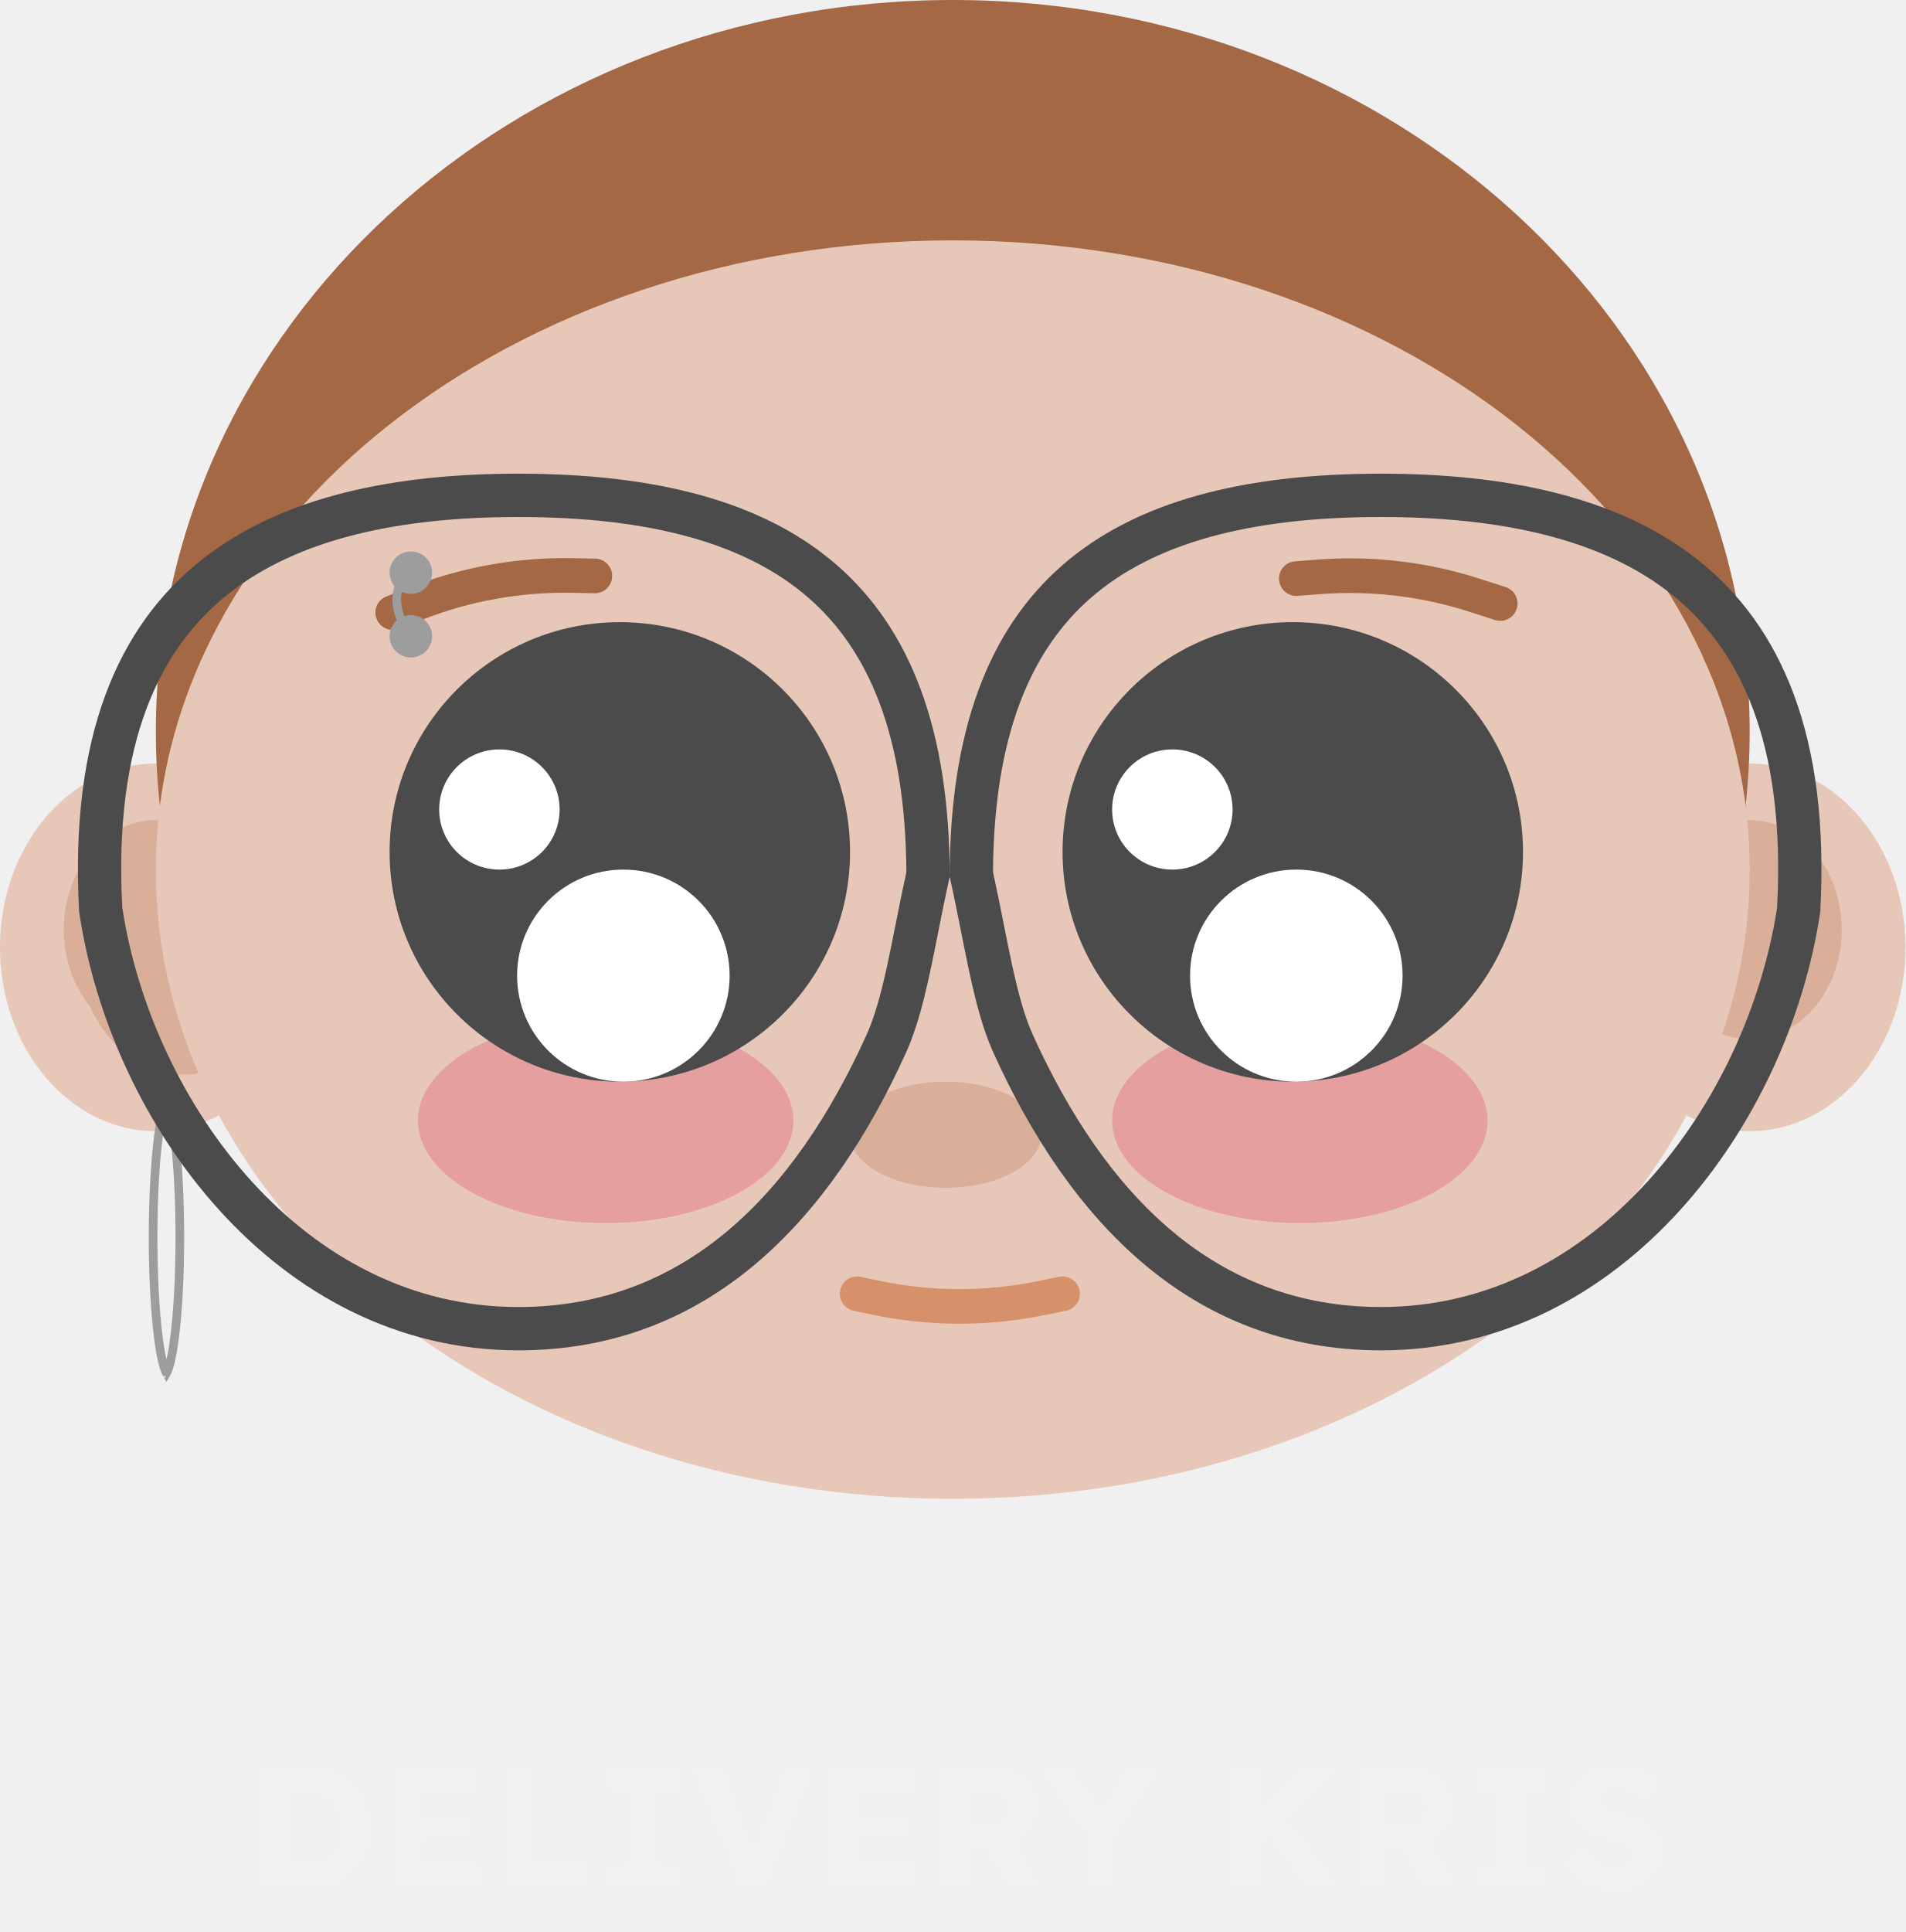
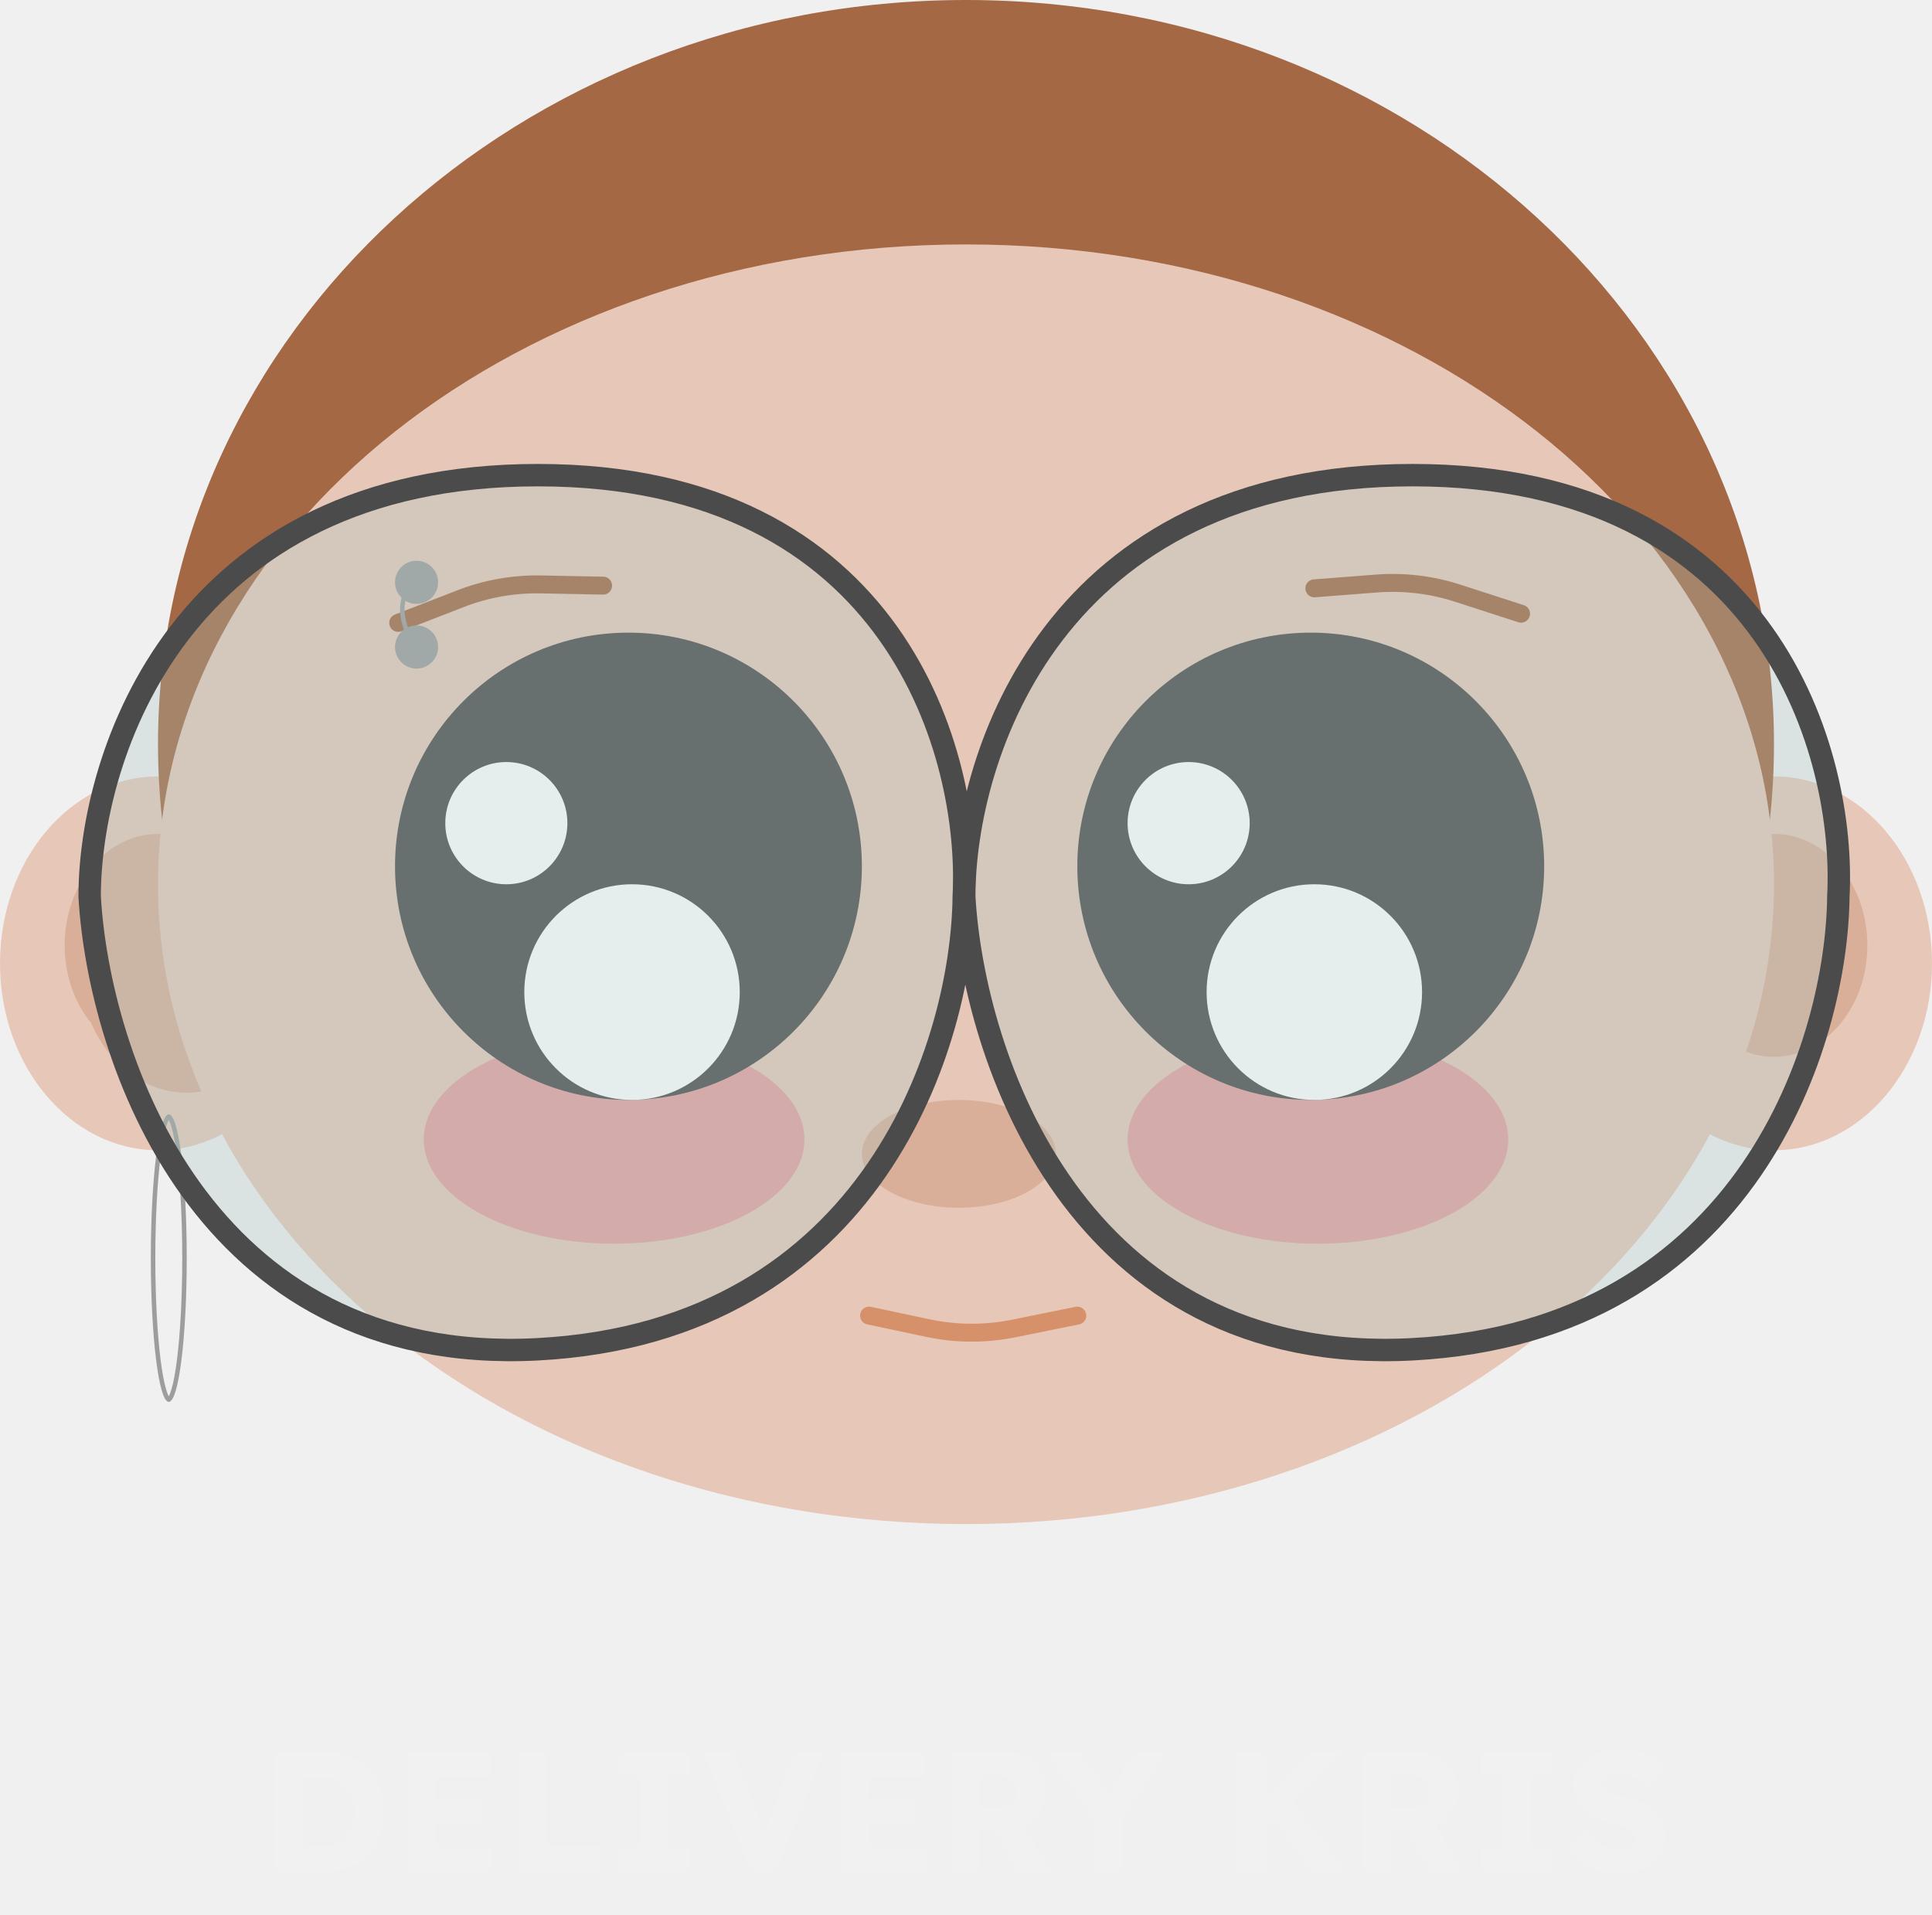
- <svg xmlns="http://www.w3.org/2000/svg" width="220" height="223" viewBox="0 0 220 223" fill="none">
-   <path d="M29.965 218V204H35.825C36.852 204 37.792 204.173 38.645 204.52C39.498 204.853 40.232 205.333 40.845 205.96C41.472 206.587 41.952 207.327 42.285 208.18C42.618 209.033 42.785 209.973 42.785 211C42.785 212.027 42.618 212.973 42.285 213.84C41.952 214.693 41.472 215.433 40.845 216.06C40.232 216.673 39.498 217.153 38.645 217.5C37.792 217.833 36.852 218 35.825 218H29.965ZM33.365 215.68L32.905 215H35.725C36.285 215 36.785 214.907 37.225 214.72C37.665 214.52 38.038 214.247 38.345 213.9C38.665 213.553 38.912 213.133 39.085 212.64C39.258 212.147 39.345 211.6 39.345 211C39.345 210.4 39.258 209.853 39.085 209.36C38.912 208.867 38.665 208.447 38.345 208.1C38.038 207.753 37.665 207.487 37.225 207.3C36.785 207.1 36.285 207 35.725 207H32.845L33.365 206.36V215.68ZM45.414 218V204H55.174V206.9H48.714V215.1H55.374V218H45.414ZM47.014 212.26V209.5H54.274V212.26H47.014ZM58.305 218V204H61.705V215H67.945V218H58.305ZM70.212 218V215.14H72.572V206.86H70.212V204H78.352V206.86H75.972V215.14H78.352V218H70.212ZM85.506 218L79.906 204H83.446L86.146 211.14C86.306 211.553 86.439 211.913 86.546 212.22C86.666 212.527 86.766 212.813 86.846 213.08C86.939 213.347 87.019 213.62 87.086 213.9C87.166 214.167 87.253 214.473 87.346 214.82H86.726C86.833 214.367 86.939 213.967 87.046 213.62C87.153 213.26 87.273 212.893 87.406 212.52C87.54 212.133 87.706 211.673 87.906 211.14L90.506 204H93.986L88.346 218H85.506ZM95.825 218V204H105.584V206.9H99.124V215.1H105.784V218H95.825ZM97.424 212.26V209.5H104.684V212.26H97.424ZM108.715 218V204H115.015C115.908 204 116.715 204.193 117.435 204.58C118.168 204.967 118.742 205.5 119.155 206.18C119.568 206.847 119.775 207.607 119.775 208.46C119.775 209.34 119.568 210.133 119.155 210.84C118.742 211.533 118.175 212.08 117.455 212.48C116.735 212.88 115.922 213.08 115.015 213.08H111.955V218H108.715ZM116.475 218L112.915 211.68L116.395 211.18L120.355 218H116.475ZM111.955 210.48H114.715C115.062 210.48 115.362 210.407 115.615 210.26C115.882 210.1 116.082 209.88 116.215 209.6C116.362 209.32 116.435 209 116.435 208.64C116.435 208.28 116.355 207.967 116.195 207.7C116.035 207.42 115.802 207.207 115.495 207.06C115.202 206.913 114.842 206.84 114.415 206.84H111.955V210.48ZM125.382 218V211.02L125.522 212L119.862 204H123.722L128.042 210.2L126.282 210.14L130.182 204H133.922L128.502 212.22L128.802 210.86V218H125.382ZM144.437 213.9L143.557 211.04L150.497 204H154.517L144.437 213.9ZM141.957 218V204H145.357V218H141.957ZM150.937 218L145.737 211.16L148.037 209.18L154.897 218H150.937ZM156.742 218V204H163.042C163.936 204 164.742 204.193 165.462 204.58C166.196 204.967 166.769 205.5 167.182 206.18C167.596 206.847 167.802 207.607 167.802 208.46C167.802 209.34 167.596 210.133 167.182 210.84C166.769 211.533 166.202 212.08 165.482 212.48C164.762 212.88 163.949 213.08 163.042 213.08H159.982V218H156.742ZM164.502 218L160.942 211.68L164.422 211.18L168.382 218H164.502ZM159.982 210.48H162.742C163.089 210.48 163.389 210.407 163.642 210.26C163.909 210.1 164.109 209.88 164.242 209.6C164.389 209.32 164.462 209 164.462 208.64C164.462 208.28 164.382 207.967 164.222 207.7C164.062 207.42 163.829 207.207 163.522 207.06C163.229 206.913 162.869 206.84 162.442 206.84H159.982V210.48ZM170.505 218V215.14H172.865V206.86H170.505V204H178.645V206.86H176.265V215.14H178.645V218H170.505ZM186.519 218.2C185.599 218.2 184.766 218.093 184.019 217.88C183.286 217.653 182.632 217.333 182.059 216.92C181.486 216.493 180.972 215.993 180.519 215.42L182.579 213.08C183.246 213.973 183.912 214.573 184.579 214.88C185.259 215.187 185.959 215.34 186.679 215.34C187.039 215.34 187.366 215.293 187.659 215.2C187.952 215.107 188.179 214.973 188.339 214.8C188.499 214.613 188.579 214.387 188.579 214.12C188.579 213.92 188.526 213.74 188.419 213.58C188.326 213.42 188.192 213.28 188.019 213.16C187.846 213.04 187.639 212.933 187.399 212.84C187.159 212.733 186.906 212.647 186.639 212.58C186.372 212.5 186.099 212.433 185.819 212.38C185.046 212.207 184.372 211.993 183.799 211.74C183.226 211.487 182.746 211.18 182.359 210.82C181.986 210.447 181.706 210.027 181.519 209.56C181.332 209.08 181.239 208.547 181.239 207.96C181.239 207.333 181.379 206.76 181.659 206.24C181.952 205.707 182.339 205.253 182.819 204.88C183.312 204.493 183.879 204.2 184.519 204C185.159 203.787 185.826 203.68 186.519 203.68C187.439 203.68 188.226 203.78 188.879 203.98C189.546 204.167 190.112 204.44 190.579 204.8C191.059 205.16 191.466 205.593 191.799 206.1L189.699 208.12C189.419 207.773 189.112 207.487 188.779 207.26C188.459 207.033 188.112 206.86 187.739 206.74C187.379 206.62 187.006 206.56 186.619 206.56C186.219 206.56 185.872 206.613 185.579 206.72C185.299 206.813 185.079 206.953 184.919 207.14C184.759 207.313 184.679 207.527 184.679 207.78C184.679 208.007 184.746 208.2 184.879 208.36C185.012 208.52 185.192 208.667 185.419 208.8C185.646 208.92 185.906 209.027 186.199 209.12C186.492 209.2 186.799 209.267 187.119 209.32C187.852 209.467 188.512 209.66 189.099 209.9C189.699 210.14 190.212 210.433 190.639 210.78C191.079 211.127 191.412 211.54 191.639 212.02C191.879 212.487 191.999 213.033 191.999 213.66C191.999 214.633 191.759 215.46 191.279 216.14C190.812 216.807 190.166 217.32 189.339 217.68C188.526 218.027 187.586 218.2 186.519 218.2Z" fill="#F1F1F1" />
-   <ellipse cx="202.007" cy="109.349" rx="17.993" ry="21.217" fill="#E7C8B8" />
-   <ellipse cx="17.993" cy="109.349" rx="17.993" ry="21.217" fill="#E7C8B8" />
-   <ellipse cx="202.007" cy="107.309" rx="10.632" ry="12.649" fill="#DAAF99" />
-   <ellipse cx="17.993" cy="107.309" rx="10.632" ry="12.649" fill="#DAAF99" />
-   <ellipse cx="21.264" cy="109.349" rx="12.268" ry="14.689" fill="#DAAF99" />
-   <ellipse cx="110" cy="84.46" rx="92.007" ry="84.46" fill="#A56845" />
-   <ellipse cx="110" cy="100.373" rx="92.007" ry="72.627" fill="#E7C8B8" />
-   <ellipse cx="109.182" cy="130.974" rx="11.041" ry="6.12" fill="#DAAF99" />
-   <path d="M20.764 142.807C20.764 147.299 20.536 151.358 20.169 154.285C19.985 155.752 19.769 156.916 19.536 157.703C19.424 158.081 19.315 158.346 19.219 158.511C19.123 158.346 19.015 158.081 18.903 157.703C18.67 156.916 18.453 155.752 18.27 154.285C17.903 151.358 17.675 147.299 17.675 142.807C17.675 138.314 17.903 134.255 18.27 131.328C18.453 129.861 18.67 128.698 18.903 127.91C19.015 127.532 19.123 127.267 19.219 127.103C19.315 127.267 19.424 127.532 19.536 127.91C19.769 128.698 19.985 129.861 20.169 131.328C20.536 134.255 20.764 138.314 20.764 142.807ZM19.113 158.655C19.113 158.655 19.115 158.653 19.118 158.651C19.115 158.654 19.113 158.655 19.113 158.655ZM19.321 158.651C19.324 158.653 19.325 158.655 19.325 158.655C19.325 158.655 19.324 158.654 19.321 158.651ZM19.325 126.958C19.325 126.959 19.324 126.96 19.321 126.962C19.324 126.959 19.325 126.958 19.325 126.958ZM19.118 126.962C19.115 126.96 19.113 126.959 19.113 126.958C19.113 126.958 19.115 126.959 19.118 126.962Z" stroke="#9D9D9D" />
-   <ellipse cx="150.074" cy="129.342" rx="21.673" ry="11.832" fill="#E69F9F" />
-   <ellipse cx="69.926" cy="129.342" rx="21.673" ry="11.832" fill="#E69F9F" />
-   <path fill-rule="evenodd" clip-rule="evenodd" d="M59.846 150.863C47.528 150.863 37.027 145.13 29.049 136.351C21.081 127.582 15.828 115.959 14.119 104.76C13.104 85.665 18.461 74.873 26.265 68.63C34.4 62.123 46.249 59.675 59.846 59.675C75.171 59.675 86.178 62.757 93.345 69.003C100.291 75.056 104.55 84.9 104.645 100.665C104.229 102.56 103.862 104.384 103.52 106.102L103.403 106.691L103.403 106.691C103.069 108.367 102.759 109.924 102.437 111.406C101.71 114.748 100.987 117.371 100.037 119.467C91.681 137.901 79.022 150.863 59.846 150.863ZM59.846 155.863C31.841 155.863 12.761 129.663 9.139 105.269C6.876 64.613 31.841 54.675 59.846 54.675C91.537 54.675 109.646 67.323 109.646 101.203C109.146 103.449 108.716 105.609 108.306 107.669V107.669C107.232 113.065 106.295 117.772 104.591 121.531C95.881 140.746 81.891 155.863 59.846 155.863ZM159.447 150.863C171.765 150.863 182.265 145.13 190.243 136.351C198.212 127.582 203.464 115.959 205.174 104.76C206.189 85.665 200.832 74.873 193.028 68.63C184.893 62.123 173.043 59.675 159.447 59.675C144.122 59.675 133.115 62.757 125.947 69.003C119.002 75.056 114.743 84.9 114.648 100.665C115.063 102.56 115.43 104.384 115.773 106.102L115.89 106.689C116.223 108.366 116.533 109.923 116.856 111.406C117.583 114.748 118.306 117.371 119.256 119.467C127.612 137.901 140.271 150.863 159.447 150.863ZM159.447 155.863C187.452 155.863 206.532 129.663 210.154 105.269C212.417 64.613 187.452 54.675 159.447 54.675C127.756 54.675 109.646 67.323 109.646 101.203C110.147 103.449 110.577 105.609 110.987 107.669L110.987 107.669C112.061 113.065 112.998 117.772 114.702 121.531C123.412 140.746 137.402 155.863 159.447 155.863Z" fill="#4B4B4B" />
-   <ellipse cx="149.257" cy="98.333" rx="26.58" ry="26.521" fill="#4B4B4B" />
-   <ellipse cx="149.665" cy="112.613" rx="12.268" ry="12.241" fill="white" />
-   <ellipse cx="135.353" cy="93.436" rx="6.952" ry="6.936" fill="white" />
-   <ellipse cx="71.561" cy="98.333" rx="26.58" ry="26.521" fill="#4B4B4B" />
-   <ellipse cx="71.97" cy="112.613" rx="12.268" ry="12.241" fill="white" />
-   <ellipse cx="57.658" cy="93.436" rx="6.952" ry="6.936" fill="white" />
-   <path d="M98.959 149.335L101.044 149.776C107.31 151.1 113.78 151.13 120.058 149.863L122.677 149.335" stroke="#D7916A" stroke-width="4" stroke-linecap="round" />
-   <path d="M68.677 66.476L66.118 66.426C60.006 66.307 53.931 67.38 48.233 69.586L45.341 70.705" stroke="#A56845" stroke-width="4" stroke-linecap="round" />
-   <path d="M149.665 66.783L152.219 66.586C158.312 66.115 164.439 66.836 170.255 68.71L173.207 69.661" stroke="#A56845" stroke-width="4" stroke-linecap="round" />
-   <ellipse cx="47.435" cy="73.443" rx="2.454" ry="2.448" fill="#9D9D9D" />
-   <ellipse cx="47.435" cy="66.099" rx="2.454" ry="2.448" fill="#9D9D9D" />
-   <path d="M47.435 73.443C46.208 71.947 44.491 68.302 47.435 65.691" stroke="#9D9D9D" stroke-linecap="round" />
+ <svg xmlns="http://www.w3.org/2000/svg" width="225" height="223" viewBox="0 0 225 223" fill="none">
+   <path d="M31.965 218V204H37.825C38.852 204 39.792 204.173 40.645 204.52C41.498 204.853 42.232 205.333 42.845 205.96C43.472 206.587 43.952 207.327 44.285 208.18C44.618 209.033 44.785 209.973 44.785 211C44.785 212.027 44.618 212.973 44.285 213.84C43.952 214.693 43.472 215.433 42.845 216.06C42.232 216.673 41.498 217.153 40.645 217.5C39.792 217.833 38.852 218 37.825 218H31.965ZM35.365 215.68L34.905 215H37.725C38.285 215 38.785 214.907 39.225 214.72C39.665 214.52 40.038 214.247 40.345 213.9C40.665 213.553 40.912 213.133 41.085 212.64C41.258 212.147 41.345 211.6 41.345 211C41.345 210.4 41.258 209.853 41.085 209.36C40.912 208.867 40.665 208.447 40.345 208.1C40.038 207.753 39.665 207.487 39.225 207.3C38.785 207.1 38.285 207 37.725 207H34.845L35.365 206.36V215.68ZM47.414 218V204H57.174V206.9H50.714V215.1H57.374V218H47.414ZM49.014 212.26V209.5H56.274V212.26H49.014ZM60.305 218V204H63.705V215H69.945V218H60.305ZM72.212 218V215.14H74.572V206.86H72.212V204H80.352V206.86H77.972V215.14H80.352V218H72.212ZM87.506 218L81.906 204H85.446L88.146 211.14C88.306 211.553 88.439 211.913 88.546 212.22C88.666 212.527 88.766 212.813 88.846 213.08C88.939 213.347 89.019 213.62 89.086 213.9C89.166 214.167 89.253 214.473 89.346 214.82H88.726C88.833 214.367 88.939 213.967 89.046 213.62C89.153 213.26 89.273 212.893 89.406 212.52C89.54 212.133 89.706 211.673 89.906 211.14L92.506 204H95.986L90.346 218H87.506ZM97.825 218V204H107.584V206.9H101.124V215.1H107.784V218H97.825ZM99.424 212.26V209.5H106.684V212.26H99.424ZM110.715 218V204H117.015C117.908 204 118.715 204.193 119.435 204.58C120.168 204.967 120.742 205.5 121.155 206.18C121.568 206.847 121.775 207.607 121.775 208.46C121.775 209.34 121.568 210.133 121.155 210.84C120.742 211.533 120.175 212.08 119.455 212.48C118.735 212.88 117.922 213.08 117.015 213.08H113.955V218H110.715ZM118.475 218L114.915 211.68L118.395 211.18L122.355 218H118.475ZM113.955 210.48H116.715C117.062 210.48 117.362 210.407 117.615 210.26C117.882 210.1 118.082 209.88 118.215 209.6C118.362 209.32 118.435 209 118.435 208.64C118.435 208.28 118.355 207.967 118.195 207.7C118.035 207.42 117.802 207.207 117.495 207.06C117.202 206.913 116.842 206.84 116.415 206.84H113.955V210.48ZM127.382 218V211.02L127.522 212L121.862 204H125.722L130.042 210.2L128.282 210.14L132.182 204H135.922L130.502 212.22L130.802 210.86V218H127.382ZM146.437 213.9L145.557 211.04L152.497 204H156.517L146.437 213.9ZM143.957 218V204H147.357V218H143.957ZM152.937 218L147.737 211.16L150.037 209.18L156.897 218H152.937ZM158.742 218V204H165.042C165.936 204 166.742 204.193 167.462 204.58C168.196 204.967 168.769 205.5 169.182 206.18C169.596 206.847 169.802 207.607 169.802 208.46C169.802 209.34 169.596 210.133 169.182 210.84C168.769 211.533 168.202 212.08 167.482 212.48C166.762 212.88 165.949 213.08 165.042 213.08H161.982V218H158.742ZM166.502 218L162.942 211.68L166.422 211.18L170.382 218H166.502ZM161.982 210.48H164.742C165.089 210.48 165.389 210.407 165.642 210.26C165.909 210.1 166.109 209.88 166.242 209.6C166.389 209.32 166.462 209 166.462 208.64C166.462 208.28 166.382 207.967 166.222 207.7C166.062 207.42 165.829 207.207 165.522 207.06C165.229 206.913 164.869 206.84 164.442 206.84H161.982V210.48ZM172.505 218V215.14H174.865V206.86H172.505V204H180.645V206.86H178.265V215.14H180.645V218H172.505ZM188.519 218.2C187.599 218.2 186.766 218.093 186.019 217.88C185.286 217.653 184.632 217.333 184.059 216.92C183.486 216.493 182.972 215.993 182.519 215.42L184.579 213.08C185.246 213.973 185.912 214.573 186.579 214.88C187.259 215.187 187.959 215.34 188.679 215.34C189.039 215.34 189.366 215.293 189.659 215.2C189.952 215.107 190.179 214.973 190.339 214.8C190.499 214.613 190.579 214.387 190.579 214.12C190.579 213.92 190.526 213.74 190.419 213.58C190.326 213.42 190.192 213.28 190.019 213.16C189.846 213.04 189.639 212.933 189.399 212.84C189.159 212.733 188.906 212.647 188.639 212.58C188.372 212.5 188.099 212.433 187.819 212.38C187.046 212.207 186.372 211.993 185.799 211.74C185.226 211.487 184.746 211.18 184.359 210.82C183.986 210.447 183.706 210.027 183.519 209.56C183.332 209.08 183.239 208.547 183.239 207.96C183.239 207.333 183.379 206.76 183.659 206.24C183.952 205.707 184.339 205.253 184.819 204.88C185.312 204.493 185.879 204.2 186.519 204C187.159 203.787 187.826 203.68 188.519 203.68C189.439 203.68 190.226 203.78 190.879 203.98C191.546 204.167 192.112 204.44 192.579 204.8C193.059 205.16 193.466 205.593 193.799 206.1L191.699 208.12C191.419 207.773 191.112 207.487 190.779 207.26C190.459 207.033 190.112 206.86 189.739 206.74C189.379 206.62 189.006 206.56 188.619 206.56C188.219 206.56 187.872 206.613 187.579 206.72C187.299 206.813 187.079 206.953 186.919 207.14C186.759 207.313 186.679 207.527 186.679 207.78C186.679 208.007 186.746 208.2 186.879 208.36C187.012 208.52 187.192 208.667 187.419 208.8C187.646 208.92 187.906 209.027 188.199 209.12C188.492 209.2 188.799 209.267 189.119 209.32C189.852 209.467 190.512 209.66 191.099 209.9C191.699 210.14 192.212 210.433 192.639 210.78C193.079 211.127 193.412 211.54 193.639 212.02C193.879 212.487 193.999 213.033 193.999 213.66C193.999 214.633 193.759 215.46 193.279 216.14C192.812 216.807 192.166 217.32 191.339 217.68C190.526 218.027 189.586 218.2 188.519 218.2Z" fill="#F1F1F1" />
+   <ellipse cx="206.598" cy="112.19" rx="18.401" ry="21.768" fill="#E7C8B8" />
+   <ellipse cx="18.401" cy="112.19" rx="18.401" ry="21.768" fill="#E7C8B8" />
+   <ellipse cx="206.599" cy="110.097" rx="10.874" ry="12.977" fill="#DAAF99" />
+   <ellipse cx="18.401" cy="110.097" rx="10.874" ry="12.977" fill="#DAAF99" />
+   <ellipse cx="21.747" cy="112.19" rx="12.546" ry="15.07" fill="#DAAF99" />
+   <path d="M206.598 86.654C206.598 134.512 164.469 173.308 112.5 173.308C60.531 173.308 18.401 134.512 18.401 86.654C18.401 38.796 60.531 0 112.5 0C164.469 0 206.598 38.796 206.598 86.654Z" fill="#A56845" />
+   <path d="M206.598 102.98C206.598 144.133 164.469 177.494 112.5 177.494C60.531 177.494 18.401 144.133 18.401 102.98C18.401 61.827 60.531 28.466 112.5 28.466C164.469 28.466 206.598 61.827 206.598 102.98Z" fill="#E7C8B8" />
+   <ellipse cx="111.664" cy="134.377" rx="11.292" ry="6.279" fill="#DAAF99" />
+   <path d="M21.486 146.516C21.486 151.133 21.252 155.308 20.876 158.324C20.687 159.835 20.464 161.044 20.22 161.871C20.097 162.287 19.973 162.591 19.855 162.785C19.796 162.882 19.744 162.94 19.705 162.972C19.686 162.988 19.673 162.994 19.666 162.998C19.664 162.998 19.662 162.999 19.661 162.999C19.66 163 19.659 163 19.658 163L19.656 163L19.654 163C19.653 163 19.65 162.999 19.647 162.998C19.639 162.994 19.626 162.988 19.607 162.972C19.568 162.94 19.517 162.882 19.457 162.785C19.339 162.591 19.215 162.287 19.093 161.871C18.848 161.044 18.625 159.835 18.436 158.324C18.06 155.308 17.826 151.133 17.826 146.516C17.826 141.9 18.06 137.725 18.436 134.708C18.625 133.198 18.848 131.989 19.093 131.162C19.215 130.746 19.339 130.442 19.457 130.248C19.517 130.151 19.568 130.093 19.607 130.061C19.626 130.045 19.639 130.038 19.647 130.035C19.65 130.034 19.653 130.033 19.654 130.033L19.656 130.033L19.658 130.033C19.659 130.033 19.662 130.034 19.666 130.035C19.673 130.038 19.686 130.045 19.705 130.061C19.744 130.093 19.796 130.151 19.855 130.248C19.973 130.442 20.097 130.746 20.22 131.162C20.464 131.989 20.687 133.198 20.876 134.708C21.252 137.725 21.486 141.9 21.486 146.516Z" stroke="#9D9D9D" stroke-width="0.522" />
+   <ellipse cx="153.485" cy="132.702" rx="22.165" ry="12.14" fill="#E69F9F" />
+   <ellipse cx="71.515" cy="132.702" rx="22.165" ry="12.14" fill="#E69F9F" />
+   <ellipse cx="152.649" cy="100.887" rx="27.184" ry="27.21" fill="#4B4B4B" />
+   <ellipse cx="153.067" cy="115.539" rx="12.546" ry="12.559" fill="white" />
+   <ellipse cx="138.429" cy="95.864" rx="7.11" ry="7.117" fill="white" />
+   <ellipse cx="73.188" cy="100.887" rx="27.184" ry="27.21" fill="#4B4B4B" />
+   <ellipse cx="73.606" cy="115.539" rx="12.546" ry="12.559" fill="white" />
+   <ellipse cx="58.968" cy="95.864" rx="7.11" ry="7.117" fill="white" />
+   <path d="M101.208 153.214L108.081 154.672C111.362 155.367 114.75 155.383 118.037 154.718L125.465 153.214" stroke="#D7916A" stroke-width="2.088" stroke-linecap="round" />
+   <path d="M70.238 68.203L63 68.061C59.801 67.999 56.62 68.562 53.637 69.721L46.372 72.542" stroke="#A56845" stroke-width="2.088" stroke-linecap="round" />
+   <path d="M153.067 68.518L160.285 67.958C163.475 67.711 166.683 68.09 169.728 69.074L177.143 71.471" stroke="#A56845" stroke-width="2.088" stroke-linecap="round" />
+   <ellipse cx="48.513" cy="75.351" rx="2.509" ry="2.512" fill="#9D9D9D" />
+   <ellipse cx="48.513" cy="67.816" rx="2.509" ry="2.512" fill="#9D9D9D" />
+   <path d="M48.513 75.351C47.258 73.816 45.502 70.077 48.513 67.398" stroke="#9D9D9D" stroke-width="0.522" stroke-linecap="round" />
+   <path d="M164.5 157.135C125.243 159.223 113.34 122.854 112.296 104.408C112.296 88.051 122.737 55.336 164.5 55.336C206.264 55.336 214.965 88.051 214.094 104.408C213.92 121.114 203.758 155.046 164.5 157.135Z" fill="#A7C5C3" fill-opacity="0.3" />
+   <path d="M62.645 157.135C23.387 159.223 11.485 122.854 10.441 104.408C10.441 88.051 20.882 55.336 62.645 55.336C104.408 55.336 113.109 88.051 112.239 104.408C112.065 121.114 101.903 155.046 62.645 157.135Z" fill="#A7C5C3" fill-opacity="0.3" />
+   <path d="M164.5 157.135C125.243 159.223 113.34 122.854 112.296 104.408C112.296 88.051 122.737 55.336 164.5 55.336C206.264 55.336 214.965 88.051 214.094 104.408C213.92 121.114 203.758 155.046 164.5 157.135Z" stroke="#4B4B4B" stroke-width="2.61" />
+   <path d="M62.645 157.135C23.387 159.223 11.485 122.854 10.441 104.408C10.441 88.051 20.882 55.336 62.645 55.336C104.408 55.336 113.109 88.051 112.239 104.408C112.065 121.114 101.903 155.046 62.645 157.135Z" stroke="#4B4B4B" stroke-width="2.61" />
</svg>
